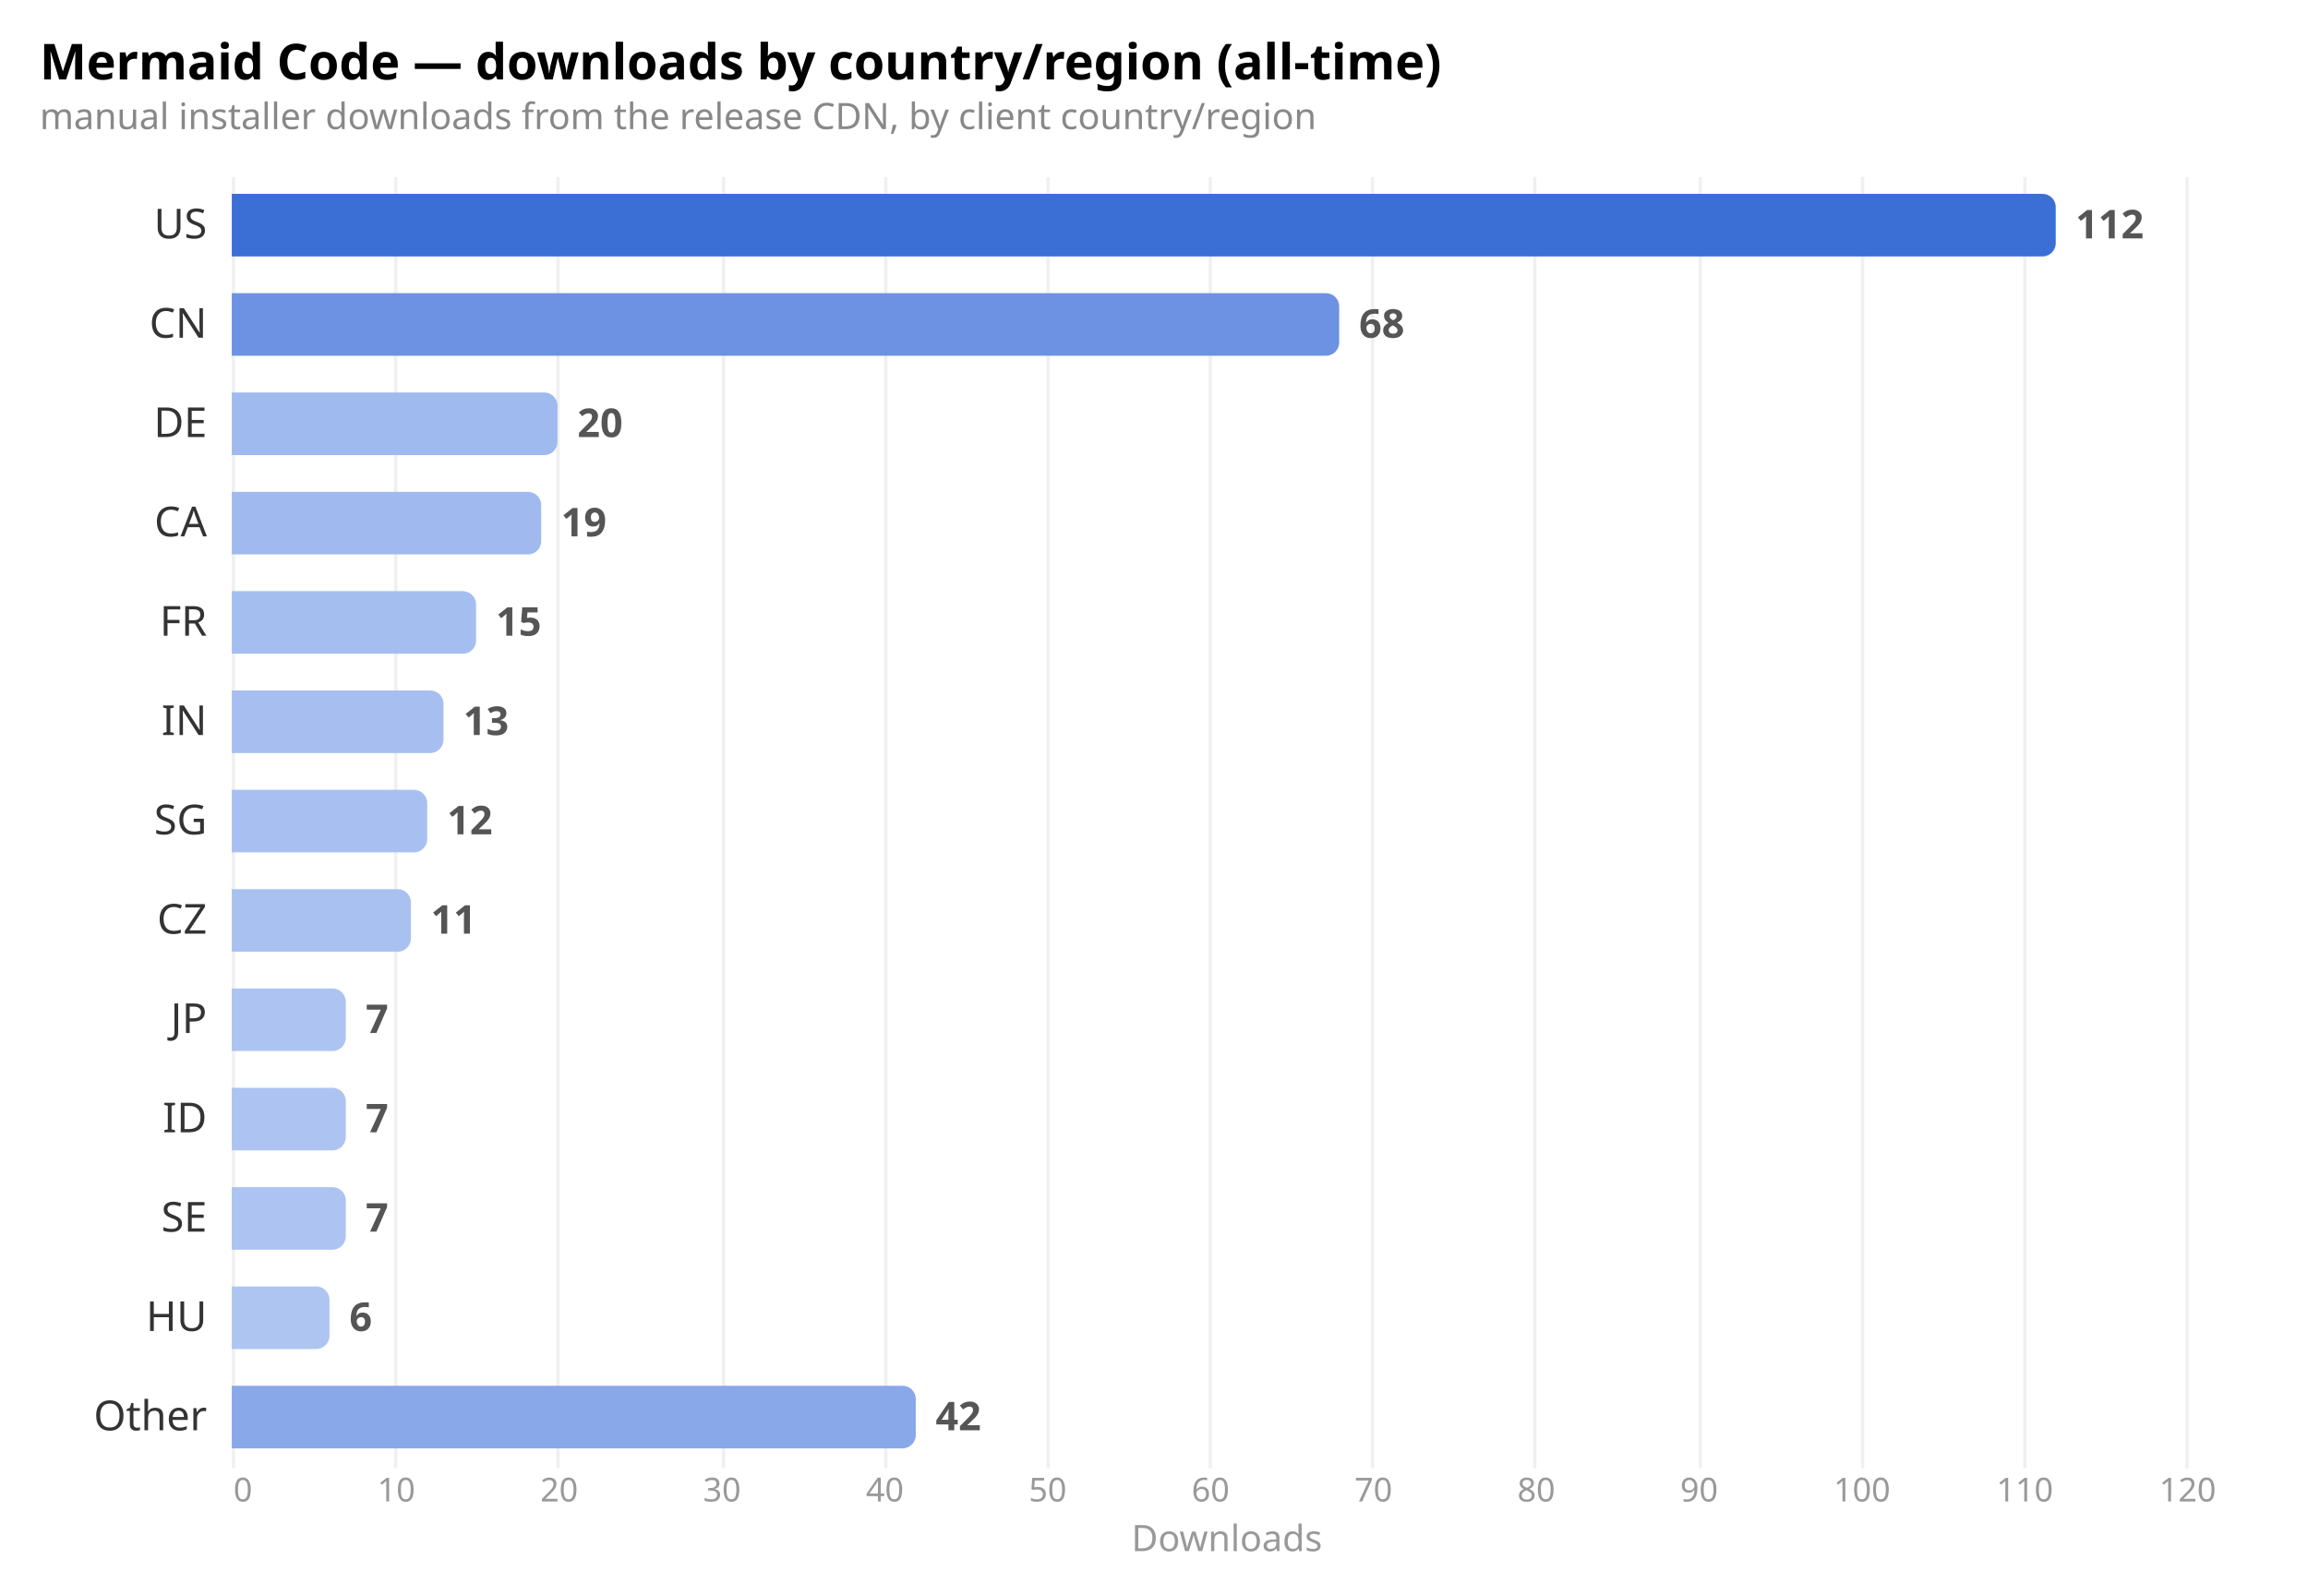
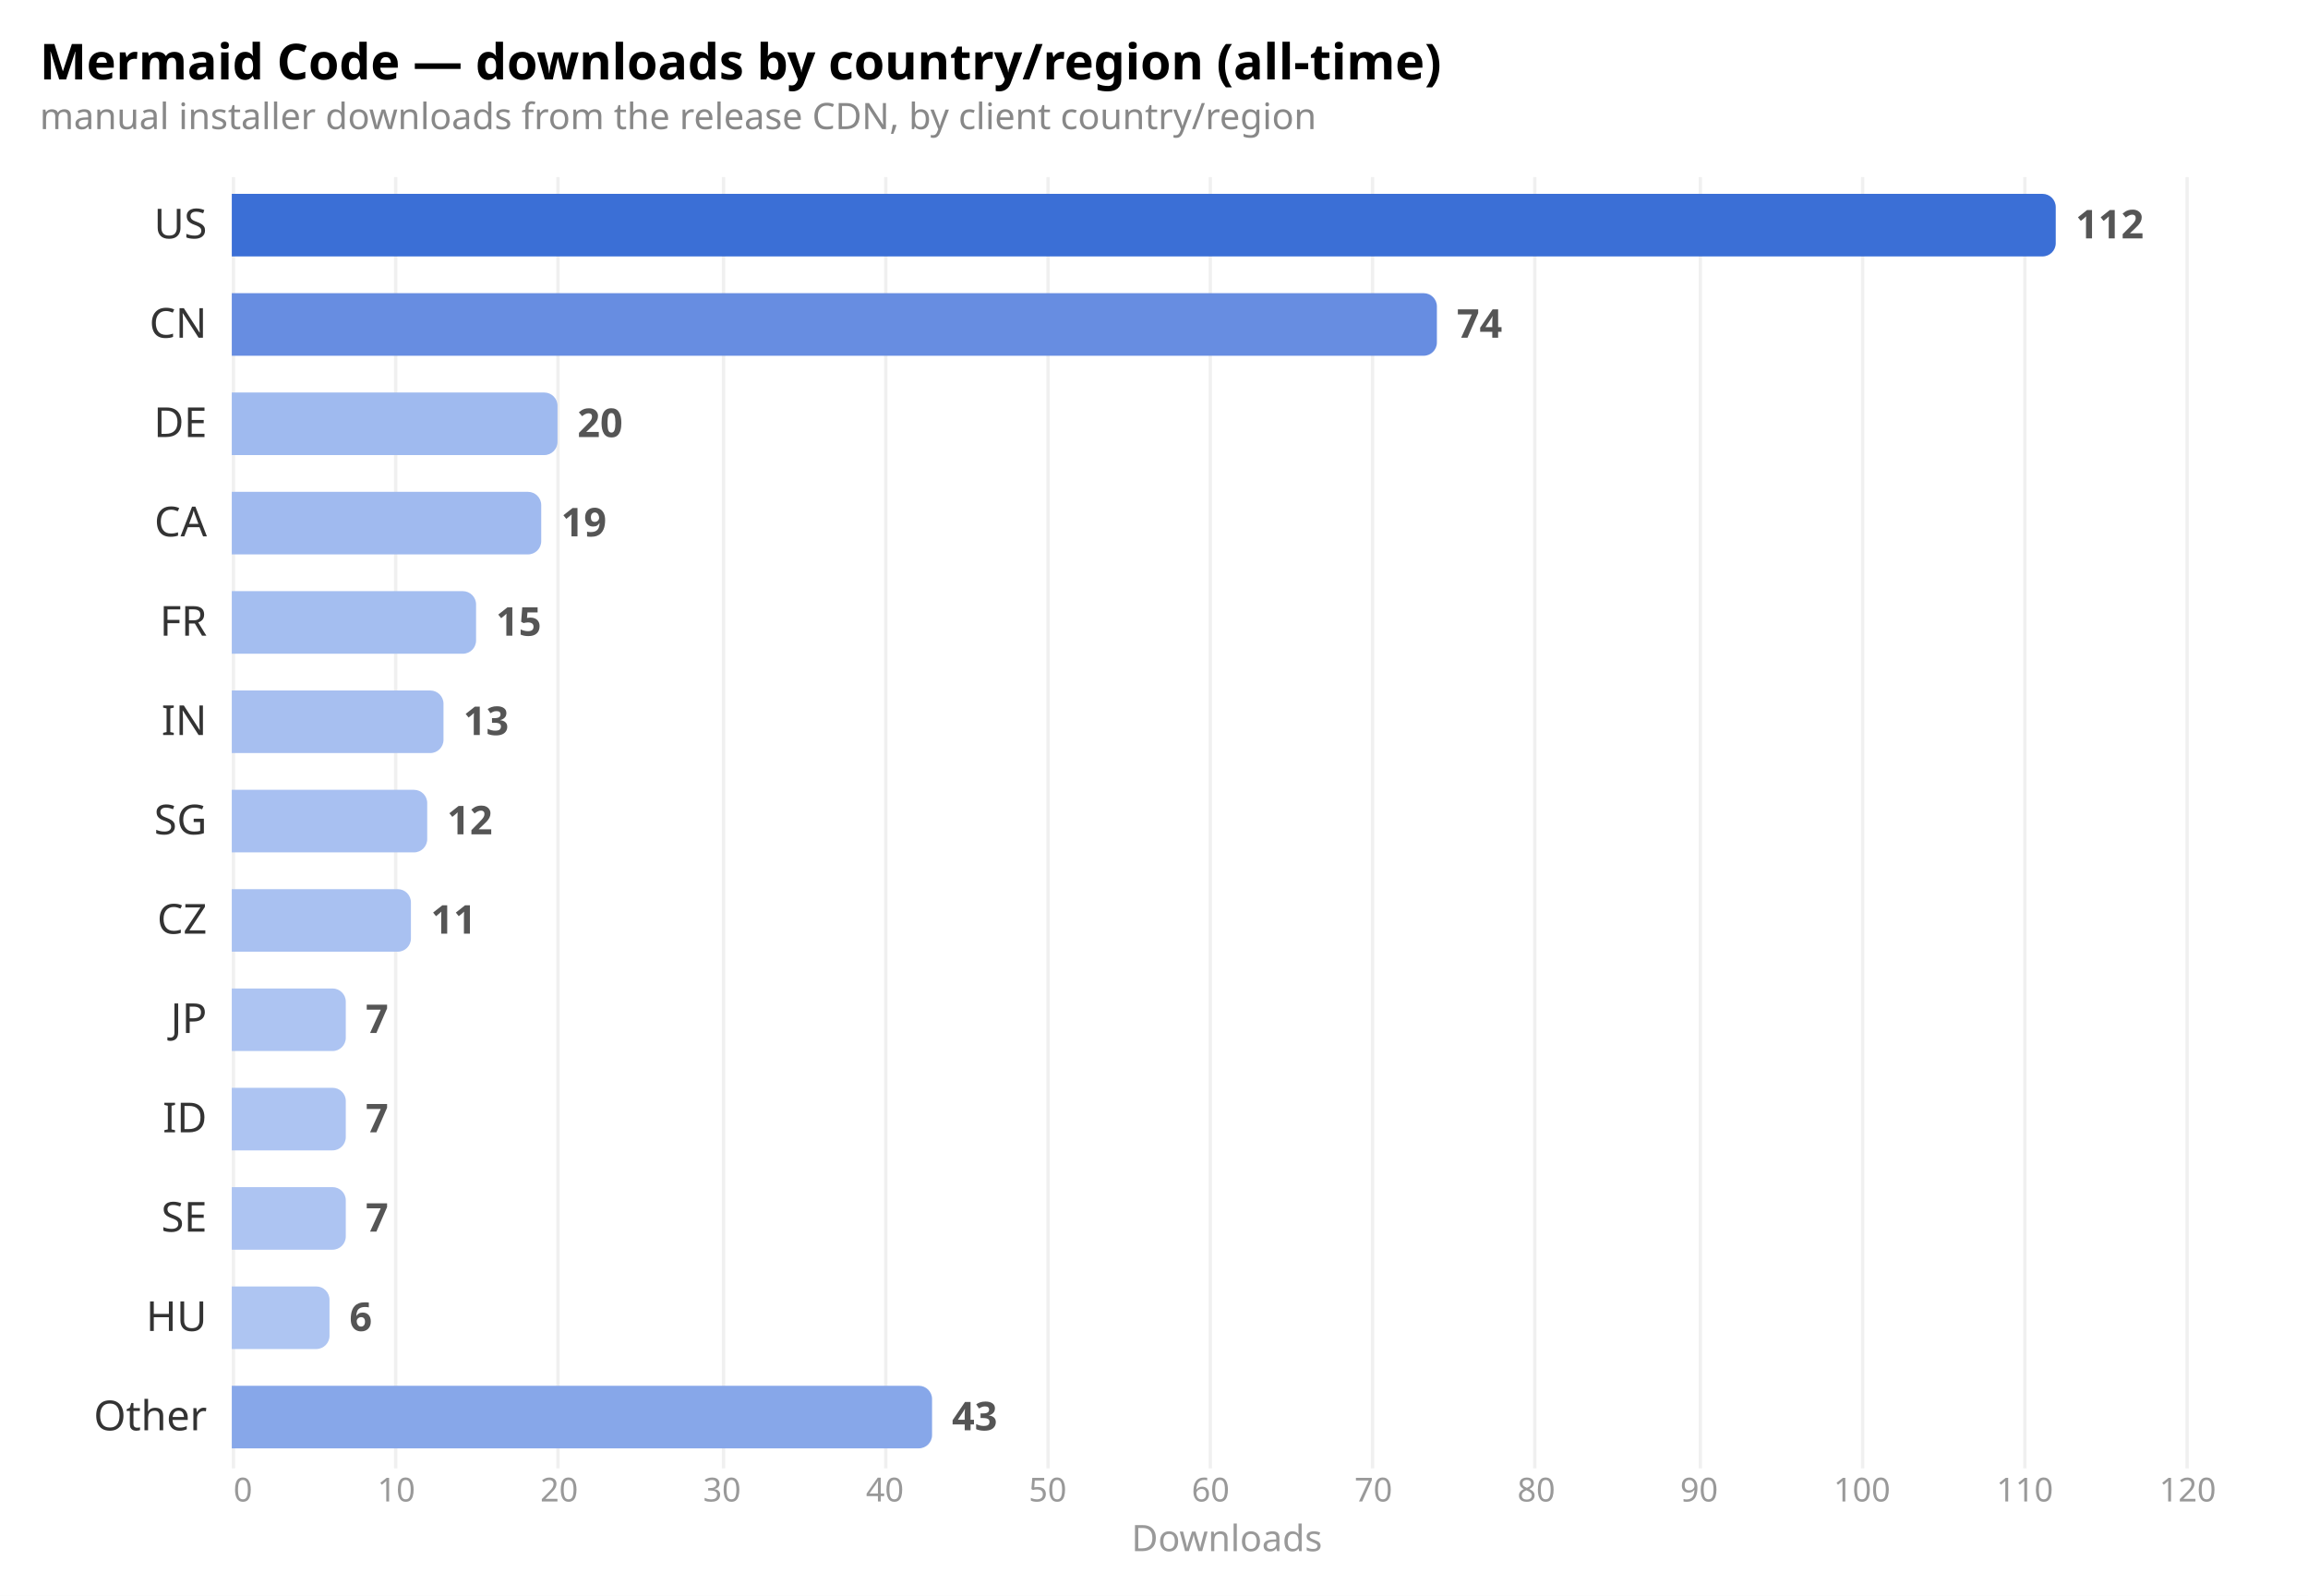
<svg xmlns="http://www.w3.org/2000/svg" version="1.1" class="marks" width="697" height="482" viewBox="0 0 697 482">
  <rect width="697" height="482" fill="white" />
  <g fill="none" stroke-miterlimit="4" transform="translate(70,53)">
    <g class="mark-group role-frame root" role="graphics-object" aria-roledescription="group mark container">
      <g transform="translate(0,0)">
        <path class="background" aria-hidden="true" d="M0,0h600v390h-600Z" />
        <g>
          <g class="mark-group role-axis" aria-hidden="true">
            <g transform="translate(0.5,390.5)">
              <path class="background" aria-hidden="true" d="M0,0h0v0h0Z" pointer-events="none" />
              <g>
                <g class="mark-rule role-axis-grid" pointer-events="none">
                  <line transform="translate(0,0)" x2="0" y2="-390" stroke="#f0f0f0" stroke-width="1" opacity="1" />
                  <line transform="translate(49,0)" x2="0" y2="-390" stroke="#f0f0f0" stroke-width="1" opacity="1" />
                  <line transform="translate(98,0)" x2="0" y2="-390" stroke="#f0f0f0" stroke-width="1" opacity="1" />
                  <line transform="translate(148,0)" x2="0" y2="-390" stroke="#f0f0f0" stroke-width="1" opacity="1" />
                  <line transform="translate(197,0)" x2="0" y2="-390" stroke="#f0f0f0" stroke-width="1" opacity="1" />
                  <line transform="translate(246,0)" x2="0" y2="-390" stroke="#f0f0f0" stroke-width="1" opacity="1" />
                  <line transform="translate(295,0)" x2="0" y2="-390" stroke="#f0f0f0" stroke-width="1" opacity="1" />
                  <line transform="translate(344,0)" x2="0" y2="-390" stroke="#f0f0f0" stroke-width="1" opacity="1" />
                  <line transform="translate(393,0)" x2="0" y2="-390" stroke="#f0f0f0" stroke-width="1" opacity="1" />
                  <line transform="translate(443,0)" x2="0" y2="-390" stroke="#f0f0f0" stroke-width="1" opacity="1" />
                  <line transform="translate(492,0)" x2="0" y2="-390" stroke="#f0f0f0" stroke-width="1" opacity="1" />
                  <line transform="translate(541,0)" x2="0" y2="-390" stroke="#f0f0f0" stroke-width="1" opacity="1" />
                  <line transform="translate(590,0)" x2="0" y2="-390" stroke="#f0f0f0" stroke-width="1" opacity="1" />
                </g>
              </g>
              <path class="foreground" aria-hidden="true" d="" pointer-events="none" display="none" />
            </g>
          </g>
          <g class="mark-group role-axis" role="graphics-symbol" aria-roledescription="axis" aria-label="X-axis titled 'Downloads' for a linear scale with values from 0 to 122">
            <g transform="translate(0.5,390.5)">
              <path class="background" aria-hidden="true" d="M0,0h0v0h0Z" pointer-events="none" />
              <g>
                <g class="mark-text role-axis-label" pointer-events="none">
                  <text text-anchor="start" transform="translate(0,10)" font-family="sans-serif" font-size="10px" fill="#999" opacity="1">0</text>
                  <text text-anchor="middle" transform="translate(49.18033,10)" font-family="sans-serif" font-size="10px" fill="#999" opacity="1">10</text>
                  <text text-anchor="middle" transform="translate(98.36066,10)" font-family="sans-serif" font-size="10px" fill="#999" opacity="1">20</text>
                  <text text-anchor="middle" transform="translate(147.541,10)" font-family="sans-serif" font-size="10px" fill="#999" opacity="1">30</text>
                  <text text-anchor="middle" transform="translate(196.7213,10)" font-family="sans-serif" font-size="10px" fill="#999" opacity="1">40</text>
                  <text text-anchor="middle" transform="translate(245.9016,10)" font-family="sans-serif" font-size="10px" fill="#999" opacity="1">50</text>
                  <text text-anchor="middle" transform="translate(295.082,10)" font-family="sans-serif" font-size="10px" fill="#999" opacity="1">60</text>
                  <text text-anchor="middle" transform="translate(344.2623,10)" font-family="sans-serif" font-size="10px" fill="#999" opacity="1">70</text>
                  <text text-anchor="middle" transform="translate(393.4426,10)" font-family="sans-serif" font-size="10px" fill="#999" opacity="1">80</text>
                  <text text-anchor="middle" transform="translate(442.623,10)" font-family="sans-serif" font-size="10px" fill="#999" opacity="1">90</text>
                  <text text-anchor="middle" transform="translate(491.8033,10)" font-family="sans-serif" font-size="10px" fill="#999" opacity="1">100</text>
                  <text text-anchor="middle" transform="translate(540.9836,10)" font-family="sans-serif" font-size="10px" fill="#999" opacity="1">110</text>
                  <text text-anchor="middle" transform="translate(590.1639,10)" font-family="sans-serif" font-size="10px" fill="#999" opacity="1">120</text>
                </g>
                <g class="mark-text role-axis-title" pointer-events="none">
                  <text text-anchor="middle" transform="translate(300,25)" font-family="sans-serif" font-size="11px" font-weight="500" fill="#999" opacity="1">Downloads</text>
                </g>
              </g>
              <path class="foreground" aria-hidden="true" d="" pointer-events="none" display="none" />
            </g>
          </g>
          <g class="mark-group role-axis" role="graphics-symbol" aria-roledescription="axis" aria-label="Y-axis for a discrete scale with 13 values: US, CN, DE, CA, FR, ending with Other">
            <g transform="translate(0.5,0.5)">
              <path class="background" aria-hidden="true" d="M0,0h0v0h0Z" pointer-events="none" />
              <g>
                <g class="mark-text role-axis-label" pointer-events="none">
                  <text text-anchor="end" transform="translate(-8,18.5)" font-family="sans-serif" font-size="12.5px" font-weight="500" fill="#333" opacity="1">US</text>
                  <text text-anchor="end" transform="translate(-8,48.5)" font-family="sans-serif" font-size="12.5px" font-weight="500" fill="#333" opacity="1">CN</text>
                  <text text-anchor="end" transform="translate(-8,78.5)" font-family="sans-serif" font-size="12.5px" font-weight="500" fill="#333" opacity="1">DE</text>
                  <text text-anchor="end" transform="translate(-8,108.5)" font-family="sans-serif" font-size="12.5px" font-weight="500" fill="#333" opacity="1">CA</text>
                  <text text-anchor="end" transform="translate(-8,138.5)" font-family="sans-serif" font-size="12.5px" font-weight="500" fill="#333" opacity="1">FR</text>
                  <text text-anchor="end" transform="translate(-8,168.5)" font-family="sans-serif" font-size="12.5px" font-weight="500" fill="#333" opacity="1">IN</text>
                  <text text-anchor="end" transform="translate(-8,198.5)" font-family="sans-serif" font-size="12.5px" font-weight="500" fill="#333" opacity="1">SG</text>
                  <text text-anchor="end" transform="translate(-8,228.5)" font-family="sans-serif" font-size="12.5px" font-weight="500" fill="#333" opacity="1">CZ</text>
                  <text text-anchor="end" transform="translate(-8,258.5)" font-family="sans-serif" font-size="12.5px" font-weight="500" fill="#333" opacity="1">JP</text>
                  <text text-anchor="end" transform="translate(-8,288.5)" font-family="sans-serif" font-size="12.5px" font-weight="500" fill="#333" opacity="1">ID</text>
                  <text text-anchor="end" transform="translate(-8,318.5)" font-family="sans-serif" font-size="12.5px" font-weight="500" fill="#333" opacity="1">SE</text>
                  <text text-anchor="end" transform="translate(-8,348.5)" font-family="sans-serif" font-size="12.5px" font-weight="500" fill="#333" opacity="1">HU</text>
                  <text text-anchor="end" transform="translate(-8,378.5)" font-family="sans-serif" font-size="12.5px" font-weight="500" fill="#333" opacity="1">Other</text>
                </g>
              </g>
              <path class="foreground" aria-hidden="true" d="" pointer-events="none" display="none" />
            </g>
          </g>
          <g class="mark-group role-scope" role="graphics-object" aria-roledescription="group mark container">
            <g transform="translate(0,5.55)">
              <path class="background" aria-hidden="true" d="M0,0L546.82,0C549.027,0,550.82,1.792,550.82,4L550.82,14.9C550.82,17.108,549.027,18.9,546.82,18.9L0,18.9C0,18.9,0,18.9,0,18.9L0,0C0,0,0,0,0,0Z" />
              <g clip-path="url(#clip1)">
                <g class="mark-group role-scope" role="graphics-object" aria-roledescription="group mark container">
                  <g transform="translate(0,0)">
                    <path class="background" aria-hidden="true" d="M0,0h0v18.9h0Z" />
                    <g>
                      <g class="mark-rect role-mark layer_0_marks" role="graphics-object" aria-roledescription="rect mark container">
                        <path aria-label="Downloads: 112; country: US; downloads: 112" role="graphics-symbol" aria-roledescription="bar" d="M0,0h550.82v18.9h-550.82Z" fill="rgb(59, 111, 214)" />
                      </g>
                    </g>
                    <path class="foreground" aria-hidden="true" d="" display="none" />
                  </g>
                </g>
              </g>
              <path class="foreground" aria-hidden="true" d="" display="none" />
            </g>
            <g transform="translate(0,35.55)">
-               <path class="background" aria-hidden="true" d="M0,0L330.426,0C332.634,0,334.426,1.792,334.426,4L334.426,14.9C334.426,17.108,332.634,18.9,330.426,18.9L0,18.9C0,18.9,0,18.9,0,18.9L0,0C0,0,0,0,0,0Z" />
+               <path class="background" aria-hidden="true" d="M0,0L359.934,0C362.142,0,363.934,1.792,363.934,4L363.934,14.9C363.934,17.108,362.142,18.9,359.934,18.9L0,18.9C0,18.9,0,18.9,0,18.9L0,0C0,0,0,0,0,0Z" />
              <g clip-path="url(#clip2)">
                <g class="mark-group role-scope" role="graphics-object" aria-roledescription="group mark container">
                  <g transform="translate(0,0)">
                    <path class="background" aria-hidden="true" d="M0,0h0v18.9h0Z" />
                    <g>
                      <g class="mark-rect role-mark layer_0_marks" role="graphics-object" aria-roledescription="rect mark container">
-                         <path aria-label="Downloads: 68; country: CN; downloads: 68" role="graphics-symbol" aria-roledescription="bar" d="M0,0h334.426v18.9h-334.426Z" fill="rgb(109, 146, 227)" />
+                         <path aria-label="Downloads: 74; country: CN; downloads: 74" role="graphics-symbol" aria-roledescription="bar" d="M0,0h363.934v18.9h-363.934Z" fill="rgb(103, 141, 225)" />
                      </g>
                    </g>
                    <path class="foreground" aria-hidden="true" d="" display="none" />
                  </g>
                </g>
              </g>
              <path class="foreground" aria-hidden="true" d="" display="none" />
            </g>
            <g transform="translate(0,65.55)">
              <path class="background" aria-hidden="true" d="M0,0L94.361,0C96.568,0,98.361,1.792,98.361,4L98.361,14.9C98.361,17.108,96.568,18.9,94.361,18.9L0,18.9C0,18.9,0,18.9,0,18.9L0,0C0,0,0,0,0,0Z" />
              <g clip-path="url(#clip3)">
                <g class="mark-group role-scope" role="graphics-object" aria-roledescription="group mark container">
                  <g transform="translate(0,0)">
                    <path class="background" aria-hidden="true" d="M0,0h0v18.9h0Z" />
                    <g>
                      <g class="mark-rect role-mark layer_0_marks" role="graphics-object" aria-roledescription="rect mark container">
                        <path aria-label="Downloads: 20; country: DE; downloads: 20" role="graphics-symbol" aria-roledescription="bar" d="M0,0h98.361v18.9h-98.361Z" fill="rgb(159, 186, 239)" />
                      </g>
                    </g>
                    <path class="foreground" aria-hidden="true" d="" display="none" />
                  </g>
                </g>
              </g>
              <path class="foreground" aria-hidden="true" d="" display="none" />
            </g>
            <g transform="translate(0,95.55)">
              <path class="background" aria-hidden="true" d="M0,0L89.443,0C91.65,0,93.443,1.792,93.443,4L93.443,14.9C93.443,17.108,91.65,18.9,89.443,18.9L0,18.9C0,18.9,0,18.9,0,18.9L0,0C0,0,0,0,0,0Z" />
              <g clip-path="url(#clip4)">
                <g class="mark-group role-scope" role="graphics-object" aria-roledescription="group mark container">
                  <g transform="translate(0,0)">
                    <path class="background" aria-hidden="true" d="M0,0h0v18.9h0Z" />
                    <g>
                      <g class="mark-rect role-mark layer_0_marks" role="graphics-object" aria-roledescription="rect mark container">
                        <path aria-label="Downloads: 19; country: CA; downloads: 19" role="graphics-symbol" aria-roledescription="bar" d="M0,0h93.443v18.9h-93.443Z" fill="rgb(160, 186, 239)" />
                      </g>
                    </g>
                    <path class="foreground" aria-hidden="true" d="" display="none" />
                  </g>
                </g>
              </g>
              <path class="foreground" aria-hidden="true" d="" display="none" />
            </g>
            <g transform="translate(0,125.55)">
              <path class="background" aria-hidden="true" d="M0,0L69.77,0C71.978,0,73.77,1.792,73.77,4L73.77,14.9C73.77,17.108,71.978,18.9,69.77,18.9L0,18.9C0,18.9,0,18.9,0,18.9L0,0C0,0,0,0,0,0Z" />
              <g clip-path="url(#clip5)">
                <g class="mark-group role-scope" role="graphics-object" aria-roledescription="group mark container">
                  <g transform="translate(0,0)">
                    <path class="background" aria-hidden="true" d="M0,0h0v18.9h0Z" />
                    <g>
                      <g class="mark-rect role-mark layer_0_marks" role="graphics-object" aria-roledescription="rect mark container">
                        <path aria-label="Downloads: 15; country: FR; downloads: 15" role="graphics-symbol" aria-roledescription="bar" d="M0,0h73.77v18.9h-73.77Z" fill="rgb(164, 190, 240)" />
                      </g>
                    </g>
                    <path class="foreground" aria-hidden="true" d="" display="none" />
                  </g>
                </g>
              </g>
              <path class="foreground" aria-hidden="true" d="" display="none" />
            </g>
            <g transform="translate(0,155.55)">
              <path class="background" aria-hidden="true" d="M0,0L59.934,0C62.142,0,63.934,1.792,63.934,4L63.934,14.9C63.934,17.108,62.142,18.9,59.934,18.9L0,18.9C0,18.9,0,18.9,0,18.9L0,0C0,0,0,0,0,0Z" />
              <g clip-path="url(#clip6)">
                <g class="mark-group role-scope" role="graphics-object" aria-roledescription="group mark container">
                  <g transform="translate(0,0)">
                    <path class="background" aria-hidden="true" d="M0,0h0v18.9h0Z" />
                    <g>
                      <g class="mark-rect role-mark layer_0_marks" role="graphics-object" aria-roledescription="rect mark container">
                        <path aria-label="Downloads: 13; country: IN; downloads: 13" role="graphics-symbol" aria-roledescription="bar" d="M0,0h63.934v18.9h-63.934Z" fill="rgb(167, 191, 240)" />
                      </g>
                    </g>
                    <path class="foreground" aria-hidden="true" d="" display="none" />
                  </g>
                </g>
              </g>
              <path class="foreground" aria-hidden="true" d="" display="none" />
            </g>
            <g transform="translate(0,185.55)">
              <path class="background" aria-hidden="true" d="M0,0L55.016,0C57.224,0,59.016,1.792,59.016,4L59.016,14.9C59.016,17.108,57.224,18.9,55.016,18.9L0,18.9C0,18.9,0,18.9,0,18.9L0,0C0,0,0,0,0,0Z" />
              <g clip-path="url(#clip7)">
                <g class="mark-group role-scope" role="graphics-object" aria-roledescription="group mark container">
                  <g transform="translate(0,0)">
                    <path class="background" aria-hidden="true" d="M0,0h0v18.9h0Z" />
                    <g>
                      <g class="mark-rect role-mark layer_0_marks" role="graphics-object" aria-roledescription="rect mark container">
                        <path aria-label="Downloads: 12; country: SG; downloads: 12" role="graphics-symbol" aria-roledescription="bar" d="M0,0h59.016v18.9h-59.016Z" fill="rgb(168, 192, 241)" />
                      </g>
                    </g>
                    <path class="foreground" aria-hidden="true" d="" display="none" />
                  </g>
                </g>
              </g>
              <path class="foreground" aria-hidden="true" d="" display="none" />
            </g>
            <g transform="translate(0,215.55)">
              <path class="background" aria-hidden="true" d="M0,0L50.098,0C52.306,0,54.098,1.792,54.098,4L54.098,14.9C54.098,17.108,52.306,18.9,50.098,18.9L0,18.9C0,18.9,0,18.9,0,18.9L0,0C0,0,0,0,0,0Z" />
              <g clip-path="url(#clip8)">
                <g class="mark-group role-scope" role="graphics-object" aria-roledescription="group mark container">
                  <g transform="translate(0,0)">
                    <path class="background" aria-hidden="true" d="M0,0h0v18.9h0Z" />
                    <g>
                      <g class="mark-rect role-mark layer_0_marks" role="graphics-object" aria-roledescription="rect mark container">
                        <path aria-label="Downloads: 11; country: CZ; downloads: 11" role="graphics-symbol" aria-roledescription="bar" d="M0,0h54.098v18.9h-54.098Z" fill="rgb(169, 193, 241)" />
                      </g>
                    </g>
                    <path class="foreground" aria-hidden="true" d="" display="none" />
                  </g>
                </g>
              </g>
              <path class="foreground" aria-hidden="true" d="" display="none" />
            </g>
            <g transform="translate(0,245.55)">
              <path class="background" aria-hidden="true" d="M0,0L30.426,0C32.634,0,34.426,1.792,34.426,4L34.426,14.9C34.426,17.108,32.634,18.9,30.426,18.9L0,18.9C0,18.9,0,18.9,0,18.9L0,0C0,0,0,0,0,0Z" />
              <g clip-path="url(#clip9)">
                <g class="mark-group role-scope" role="graphics-object" aria-roledescription="group mark container">
                  <g transform="translate(0,0)">
                    <path class="background" aria-hidden="true" d="M0,0h0v18.9h0Z" />
                    <g>
                      <g class="mark-rect role-mark layer_0_marks" role="graphics-object" aria-roledescription="rect mark container">
                        <path aria-label="Downloads: 7; country: JP; downloads: 7" role="graphics-symbol" aria-roledescription="bar" d="M0,0h34.426v18.9h-34.426Z" fill="rgb(173, 196, 242)" />
                      </g>
                    </g>
                    <path class="foreground" aria-hidden="true" d="" display="none" />
                  </g>
                </g>
              </g>
              <path class="foreground" aria-hidden="true" d="" display="none" />
            </g>
            <g transform="translate(0,275.55)">
              <path class="background" aria-hidden="true" d="M0,0L30.426,0C32.634,0,34.426,1.792,34.426,4L34.426,14.9C34.426,17.108,32.634,18.9,30.426,18.9L0,18.9C0,18.9,0,18.9,0,18.9L0,0C0,0,0,0,0,0Z" />
              <g clip-path="url(#clip10)">
                <g class="mark-group role-scope" role="graphics-object" aria-roledescription="group mark container">
                  <g transform="translate(0,0)">
                    <path class="background" aria-hidden="true" d="M0,0h0v18.9h0Z" />
                    <g>
                      <g class="mark-rect role-mark layer_0_marks" role="graphics-object" aria-roledescription="rect mark container">
                        <path aria-label="Downloads: 7; country: ID; downloads: 7" role="graphics-symbol" aria-roledescription="bar" d="M0,0h34.426v18.9h-34.426Z" fill="rgb(173, 196, 242)" />
                      </g>
                    </g>
                    <path class="foreground" aria-hidden="true" d="" display="none" />
                  </g>
                </g>
              </g>
              <path class="foreground" aria-hidden="true" d="" display="none" />
            </g>
            <g transform="translate(0,305.55)">
              <path class="background" aria-hidden="true" d="M0,0L30.426,0C32.634,0,34.426,1.792,34.426,4L34.426,14.9C34.426,17.108,32.634,18.9,30.426,18.9L0,18.9C0,18.9,0,18.9,0,18.9L0,0C0,0,0,0,0,0Z" />
              <g clip-path="url(#clip11)">
                <g class="mark-group role-scope" role="graphics-object" aria-roledescription="group mark container">
                  <g transform="translate(0,0)">
                    <path class="background" aria-hidden="true" d="M0,0h0v18.9h0Z" />
                    <g>
                      <g class="mark-rect role-mark layer_0_marks" role="graphics-object" aria-roledescription="rect mark container">
                        <path aria-label="Downloads: 7; country: SE; downloads: 7" role="graphics-symbol" aria-roledescription="bar" d="M0,0h34.426v18.9h-34.426Z" fill="rgb(173, 196, 242)" />
                      </g>
                    </g>
                    <path class="foreground" aria-hidden="true" d="" display="none" />
                  </g>
                </g>
              </g>
              <path class="foreground" aria-hidden="true" d="" display="none" />
            </g>
            <g transform="translate(0,335.55)">
              <path class="background" aria-hidden="true" d="M0,0L25.508,0C27.716,0,29.508,1.792,29.508,4L29.508,14.9C29.508,17.108,27.716,18.9,25.508,18.9L0,18.9C0,18.9,0,18.9,0,18.9L0,0C0,0,0,0,0,0Z" />
              <g clip-path="url(#clip12)">
                <g class="mark-group role-scope" role="graphics-object" aria-roledescription="group mark container">
                  <g transform="translate(0,0)">
                    <path class="background" aria-hidden="true" d="M0,0h0v18.9h0Z" />
                    <g>
                      <g class="mark-rect role-mark layer_0_marks" role="graphics-object" aria-roledescription="rect mark container">
                        <path aria-label="Downloads: 6; country: HU; downloads: 6" role="graphics-symbol" aria-roledescription="bar" d="M0,0h29.508v18.9h-29.508Z" fill="rgb(174, 197, 242)" />
                      </g>
                    </g>
                    <path class="foreground" aria-hidden="true" d="" display="none" />
                  </g>
                </g>
              </g>
              <path class="foreground" aria-hidden="true" d="" display="none" />
            </g>
            <g transform="translate(0,365.55)">
-               <path class="background" aria-hidden="true" d="M0,0L202.557,0C204.765,0,206.557,1.792,206.557,4L206.557,14.9C206.557,17.108,204.765,18.9,202.557,18.9L0,18.9C0,18.9,0,18.9,0,18.9L0,0C0,0,0,0,0,0Z" />
+               <path class="background" aria-hidden="true" d="M0,0L207.475,0C209.683,0,211.475,1.792,211.475,4L211.475,14.9C211.475,17.108,209.683,18.9,207.475,18.9L0,18.9C0,18.9,0,18.9,0,18.9L0,0C0,0,0,0,0,0Z" />
              <g clip-path="url(#clip13)">
                <g class="mark-group role-scope" role="graphics-object" aria-roledescription="group mark container">
                  <g transform="translate(0,0)">
                    <path class="background" aria-hidden="true" d="M0,0h0v18.9h0Z" />
                    <g>
                      <g class="mark-rect role-mark layer_0_marks" role="graphics-object" aria-roledescription="rect mark container">
-                         <path aria-label="Downloads: 42; country: Other; downloads: 42" role="graphics-symbol" aria-roledescription="bar" d="M0,0h206.557v18.9h-206.557Z" fill="rgb(136, 168, 233)" />
+                         <path aria-label="Downloads: 43; country: Other; downloads: 43" role="graphics-symbol" aria-roledescription="bar" d="M0,0h211.475v18.9h-211.475Z" fill="rgb(135, 167, 233)" />
                      </g>
                    </g>
                    <path class="foreground" aria-hidden="true" d="" display="none" />
                  </g>
                </g>
              </g>
              <path class="foreground" aria-hidden="true" d="" display="none" />
            </g>
          </g>
          <g class="mark-text role-mark layer_1_marks" role="graphics-object" aria-roledescription="text mark container">
            <text aria-label="Downloads: 112; country: US; downloads: 112" role="graphics-symbol" aria-roledescription="text mark" text-anchor="start" transform="translate(556.8197,19)" font-family="sans-serif" font-size="12px" font-weight="600" fill="#555">112</text>
-             <text aria-label="Downloads: 68; country: CN; downloads: 68" role="graphics-symbol" aria-roledescription="text mark" text-anchor="start" transform="translate(340.4262,49)" font-family="sans-serif" font-size="12px" font-weight="600" fill="#555">68</text>
+             <text aria-label="Downloads: 74; country: CN; downloads: 74" role="graphics-symbol" aria-roledescription="text mark" text-anchor="start" transform="translate(369.9344,49)" font-family="sans-serif" font-size="12px" font-weight="600" fill="#555">74</text>
            <text aria-label="Downloads: 20; country: DE; downloads: 20" role="graphics-symbol" aria-roledescription="text mark" text-anchor="start" transform="translate(104.3607,79)" font-family="sans-serif" font-size="12px" font-weight="600" fill="#555">20</text>
            <text aria-label="Downloads: 19; country: CA; downloads: 19" role="graphics-symbol" aria-roledescription="text mark" text-anchor="start" transform="translate(99.44262,109)" font-family="sans-serif" font-size="12px" font-weight="600" fill="#555">19</text>
            <text aria-label="Downloads: 15; country: FR; downloads: 15" role="graphics-symbol" aria-roledescription="text mark" text-anchor="start" transform="translate(79.77049,139)" font-family="sans-serif" font-size="12px" font-weight="600" fill="#555">15</text>
            <text aria-label="Downloads: 13; country: IN; downloads: 13" role="graphics-symbol" aria-roledescription="text mark" text-anchor="start" transform="translate(69.93443,169)" font-family="sans-serif" font-size="12px" font-weight="600" fill="#555">13</text>
            <text aria-label="Downloads: 12; country: SG; downloads: 12" role="graphics-symbol" aria-roledescription="text mark" text-anchor="start" transform="translate(65.01639,199)" font-family="sans-serif" font-size="12px" font-weight="600" fill="#555">12</text>
            <text aria-label="Downloads: 11; country: CZ; downloads: 11" role="graphics-symbol" aria-roledescription="text mark" text-anchor="start" transform="translate(60.09836,229)" font-family="sans-serif" font-size="12px" font-weight="600" fill="#555">11</text>
            <text aria-label="Downloads: 7; country: JP; downloads: 7" role="graphics-symbol" aria-roledescription="text mark" text-anchor="start" transform="translate(40.42623,259)" font-family="sans-serif" font-size="12px" font-weight="600" fill="#555">7</text>
            <text aria-label="Downloads: 7; country: ID; downloads: 7" role="graphics-symbol" aria-roledescription="text mark" text-anchor="start" transform="translate(40.42623,289)" font-family="sans-serif" font-size="12px" font-weight="600" fill="#555">7</text>
            <text aria-label="Downloads: 7; country: SE; downloads: 7" role="graphics-symbol" aria-roledescription="text mark" text-anchor="start" transform="translate(40.42623,319)" font-family="sans-serif" font-size="12px" font-weight="600" fill="#555">7</text>
            <text aria-label="Downloads: 6; country: HU; downloads: 6" role="graphics-symbol" aria-roledescription="text mark" text-anchor="start" transform="translate(35.5082,349)" font-family="sans-serif" font-size="12px" font-weight="600" fill="#555">6</text>
-             <text aria-label="Downloads: 42; country: Other; downloads: 42" role="graphics-symbol" aria-roledescription="text mark" text-anchor="start" transform="translate(212.5574,379)" font-family="sans-serif" font-size="12px" font-weight="600" fill="#555">42</text>
+             <text aria-label="Downloads: 43; country: Other; downloads: 43" role="graphics-symbol" aria-roledescription="text mark" text-anchor="start" transform="translate(217.4754,379)" font-family="sans-serif" font-size="12px" font-weight="600" fill="#555">43</text>
          </g>
          <g class="mark-group role-title">
            <g transform="translate(-58,-41)">
              <path class="background" aria-hidden="true" d="M0,0h0v0h0Z" pointer-events="none" />
              <g>
                <g class="mark-text role-title-text" role="graphics-symbol" aria-roledescription="title" aria-label="Title text 'Mermaid Code — downloads by country/region (all-time)'" pointer-events="none">
                  <text text-anchor="start" transform="translate(0,12)" font-family="sans-serif" font-size="15px" font-weight="600" fill="#000" opacity="1">Mermaid Code — downloads by country/region (all-time)</text>
                </g>
                <g class="mark-text role-title-subtitle" role="graphics-symbol" aria-roledescription="subtitle" aria-label="Subtitle text 'manual installer downloads from the release CDN, by client country/region'" pointer-events="none">
                  <text text-anchor="start" transform="translate(0,27)" font-family="sans-serif" font-size="11px" fill="#888" opacity="1">manual installer downloads from the release CDN, by client country/region</text>
                </g>
              </g>
              <path class="foreground" aria-hidden="true" d="" pointer-events="none" display="none" />
            </g>
          </g>
        </g>
        <path class="foreground" aria-hidden="true" d="" display="none" />
      </g>
    </g>
  </g>
  <defs>
    <clipPath id="clip1">
      <path d="M0,0L546.82,0C549.027,0,550.82,1.792,550.82,4L550.82,14.9C550.82,17.108,549.027,18.9,546.82,18.9L0,18.9C0,18.9,0,18.9,0,18.9L0,0C0,0,0,0,0,0Z" />
    </clipPath>
    <clipPath id="clip2">
-       <path d="M0,0L330.426,0C332.634,0,334.426,1.792,334.426,4L334.426,14.9C334.426,17.108,332.634,18.9,330.426,18.9L0,18.9C0,18.9,0,18.9,0,18.9L0,0C0,0,0,0,0,0Z" />
+       <path d="M0,0L359.934,0C362.142,0,363.934,1.792,363.934,4L363.934,14.9C363.934,17.108,362.142,18.9,359.934,18.9L0,18.9C0,18.9,0,18.9,0,18.9L0,0C0,0,0,0,0,0Z" />
    </clipPath>
    <clipPath id="clip3">
      <path d="M0,0L94.361,0C96.568,0,98.361,1.792,98.361,4L98.361,14.9C98.361,17.108,96.568,18.9,94.361,18.9L0,18.9C0,18.9,0,18.9,0,18.9L0,0C0,0,0,0,0,0Z" />
    </clipPath>
    <clipPath id="clip4">
      <path d="M0,0L89.443,0C91.65,0,93.443,1.792,93.443,4L93.443,14.9C93.443,17.108,91.65,18.9,89.443,18.9L0,18.9C0,18.9,0,18.9,0,18.9L0,0C0,0,0,0,0,0Z" />
    </clipPath>
    <clipPath id="clip5">
      <path d="M0,0L69.77,0C71.978,0,73.77,1.792,73.77,4L73.77,14.9C73.77,17.108,71.978,18.9,69.77,18.9L0,18.9C0,18.9,0,18.9,0,18.9L0,0C0,0,0,0,0,0Z" />
    </clipPath>
    <clipPath id="clip6">
      <path d="M0,0L59.934,0C62.142,0,63.934,1.792,63.934,4L63.934,14.9C63.934,17.108,62.142,18.9,59.934,18.9L0,18.9C0,18.9,0,18.9,0,18.9L0,0C0,0,0,0,0,0Z" />
    </clipPath>
    <clipPath id="clip7">
      <path d="M0,0L55.016,0C57.224,0,59.016,1.792,59.016,4L59.016,14.9C59.016,17.108,57.224,18.9,55.016,18.9L0,18.9C0,18.9,0,18.9,0,18.9L0,0C0,0,0,0,0,0Z" />
    </clipPath>
    <clipPath id="clip8">
      <path d="M0,0L50.098,0C52.306,0,54.098,1.792,54.098,4L54.098,14.9C54.098,17.108,52.306,18.9,50.098,18.9L0,18.9C0,18.9,0,18.9,0,18.9L0,0C0,0,0,0,0,0Z" />
    </clipPath>
    <clipPath id="clip9">
      <path d="M0,0L30.426,0C32.634,0,34.426,1.792,34.426,4L34.426,14.9C34.426,17.108,32.634,18.9,30.426,18.9L0,18.9C0,18.9,0,18.9,0,18.9L0,0C0,0,0,0,0,0Z" />
    </clipPath>
    <clipPath id="clip10">
      <path d="M0,0L30.426,0C32.634,0,34.426,1.792,34.426,4L34.426,14.9C34.426,17.108,32.634,18.9,30.426,18.9L0,18.9C0,18.9,0,18.9,0,18.9L0,0C0,0,0,0,0,0Z" />
    </clipPath>
    <clipPath id="clip11">
      <path d="M0,0L30.426,0C32.634,0,34.426,1.792,34.426,4L34.426,14.9C34.426,17.108,32.634,18.9,30.426,18.9L0,18.9C0,18.9,0,18.9,0,18.9L0,0C0,0,0,0,0,0Z" />
    </clipPath>
    <clipPath id="clip12">
      <path d="M0,0L25.508,0C27.716,0,29.508,1.792,29.508,4L29.508,14.9C29.508,17.108,27.716,18.9,25.508,18.9L0,18.9C0,18.9,0,18.9,0,18.9L0,0C0,0,0,0,0,0Z" />
    </clipPath>
    <clipPath id="clip13">
-       <path d="M0,0L202.557,0C204.765,0,206.557,1.792,206.557,4L206.557,14.9C206.557,17.108,204.765,18.9,202.557,18.9L0,18.9C0,18.9,0,18.9,0,18.9L0,0C0,0,0,0,0,0Z" />
+       <path d="M0,0L207.475,0C209.683,0,211.475,1.792,211.475,4L211.475,14.9C211.475,17.108,209.683,18.9,207.475,18.9L0,18.9C0,18.9,0,18.9,0,18.9L0,0C0,0,0,0,0,0Z" />
    </clipPath>
  </defs>
</svg>
